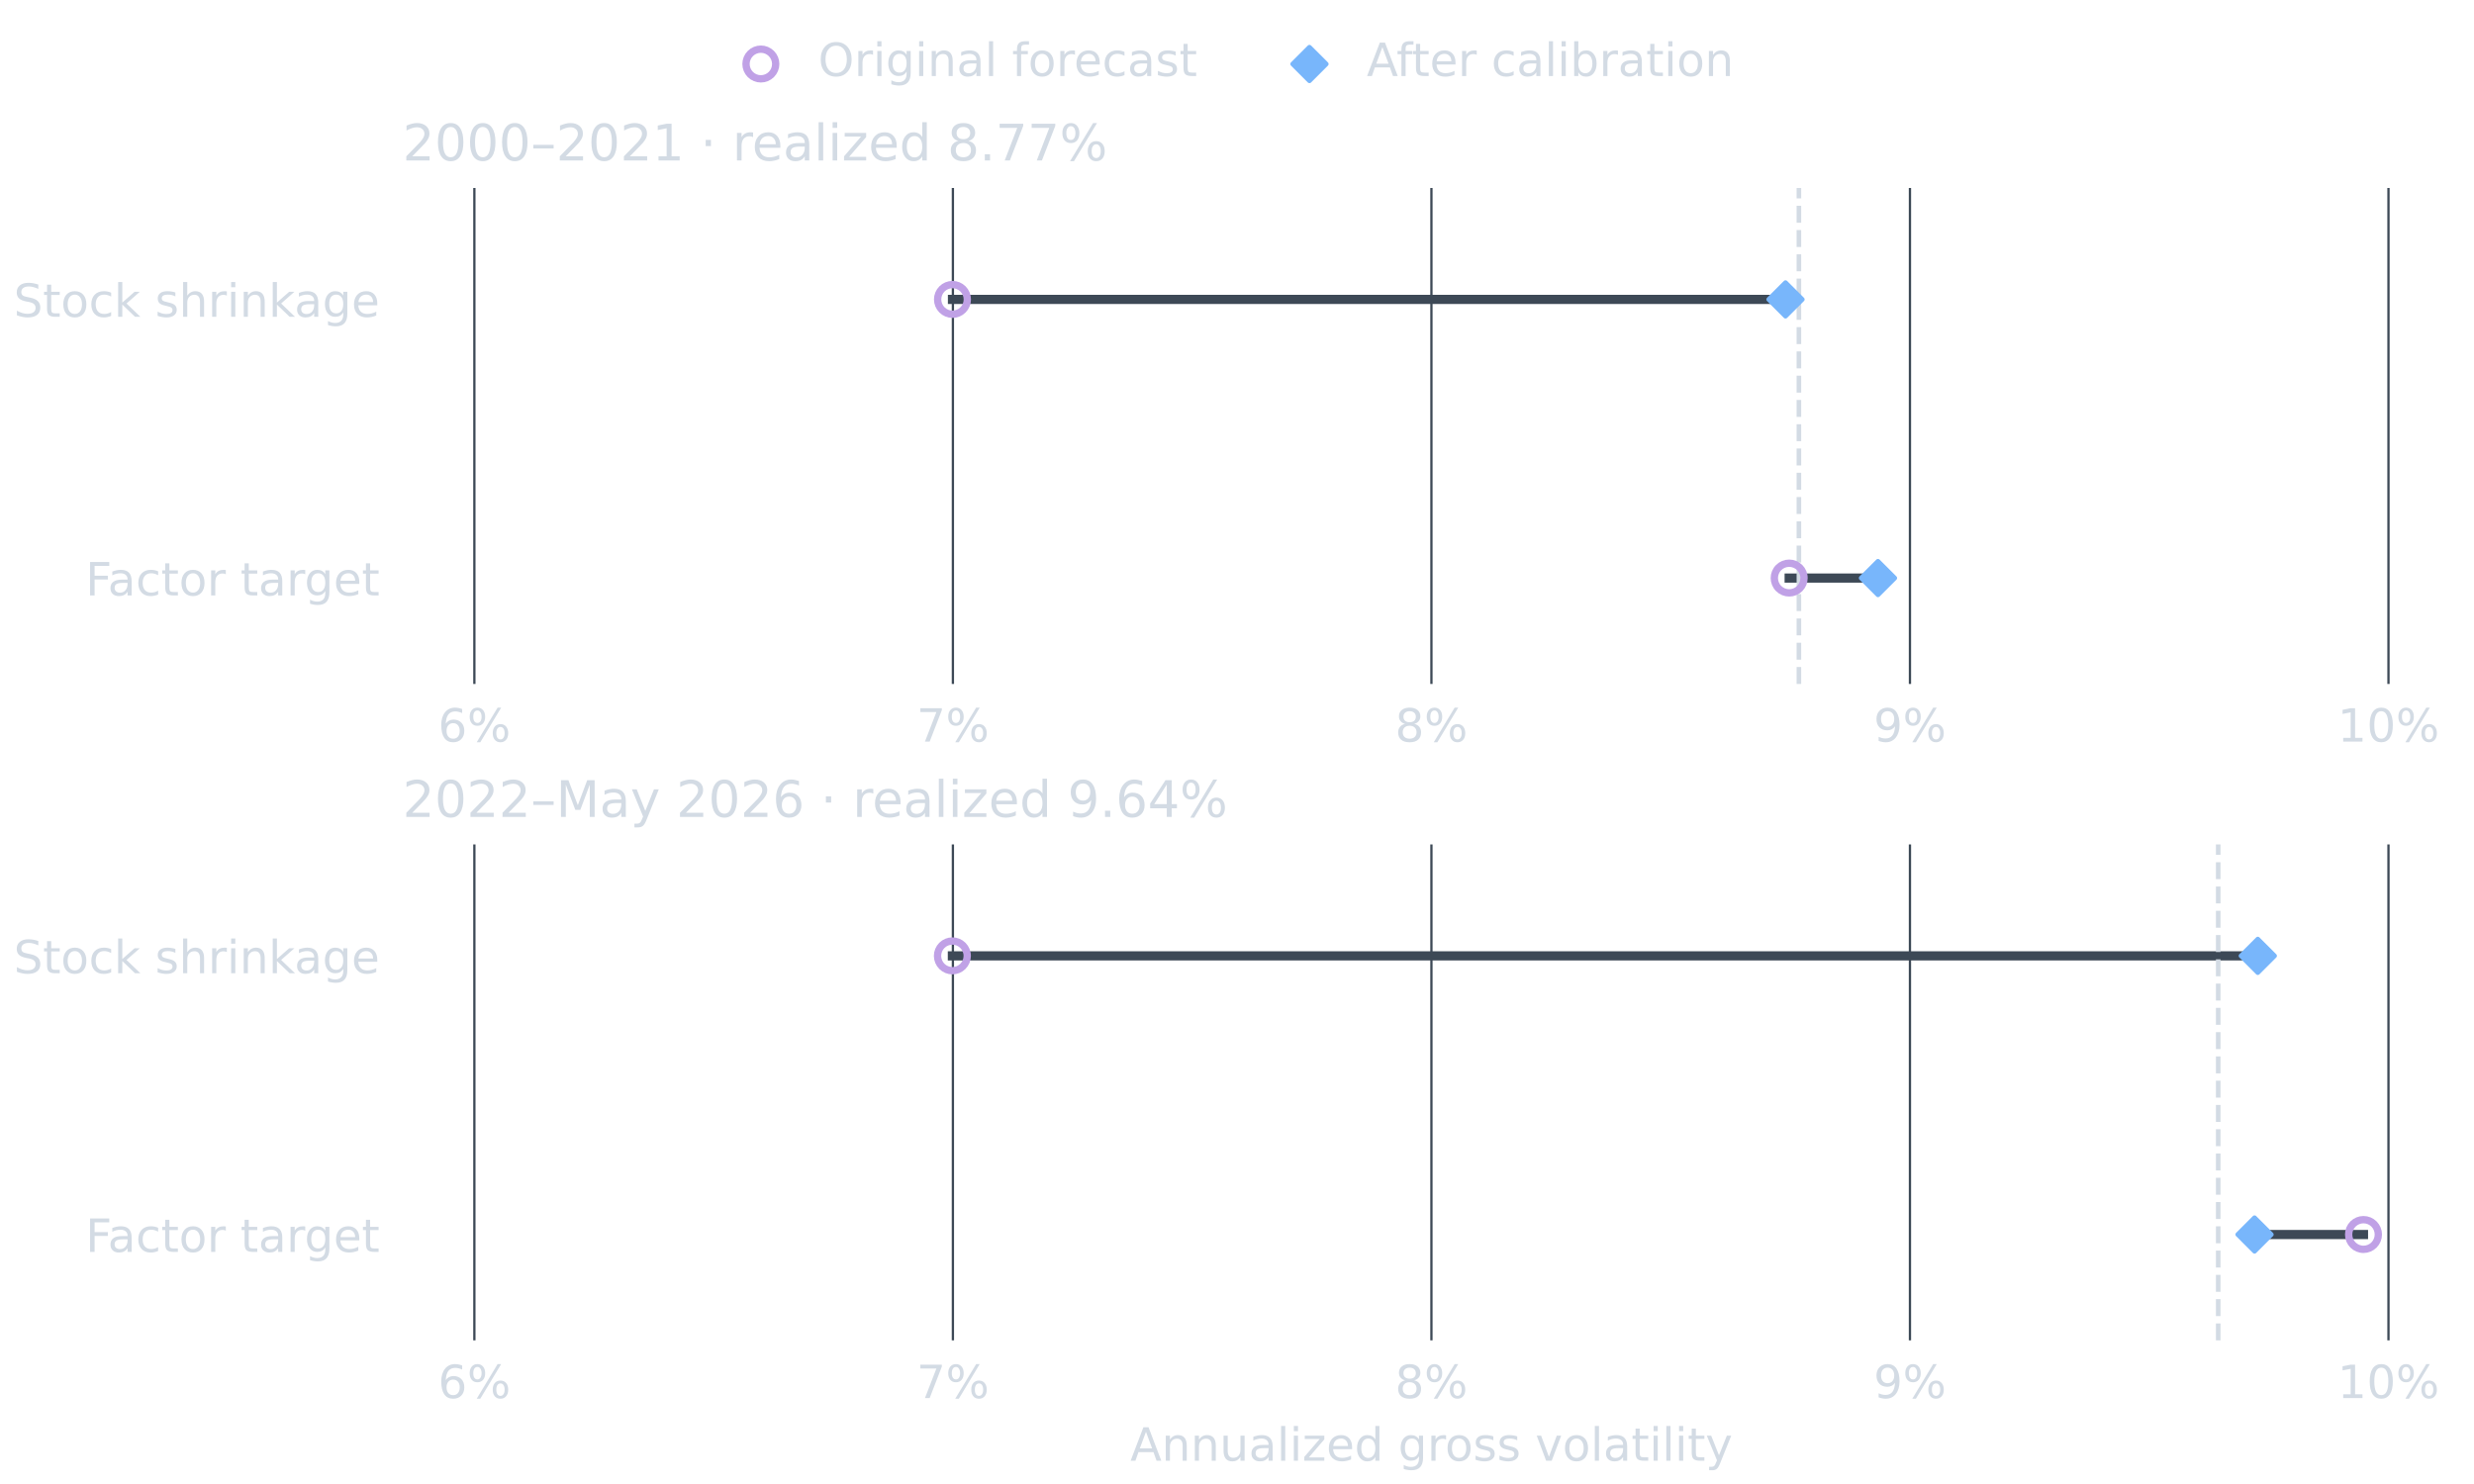
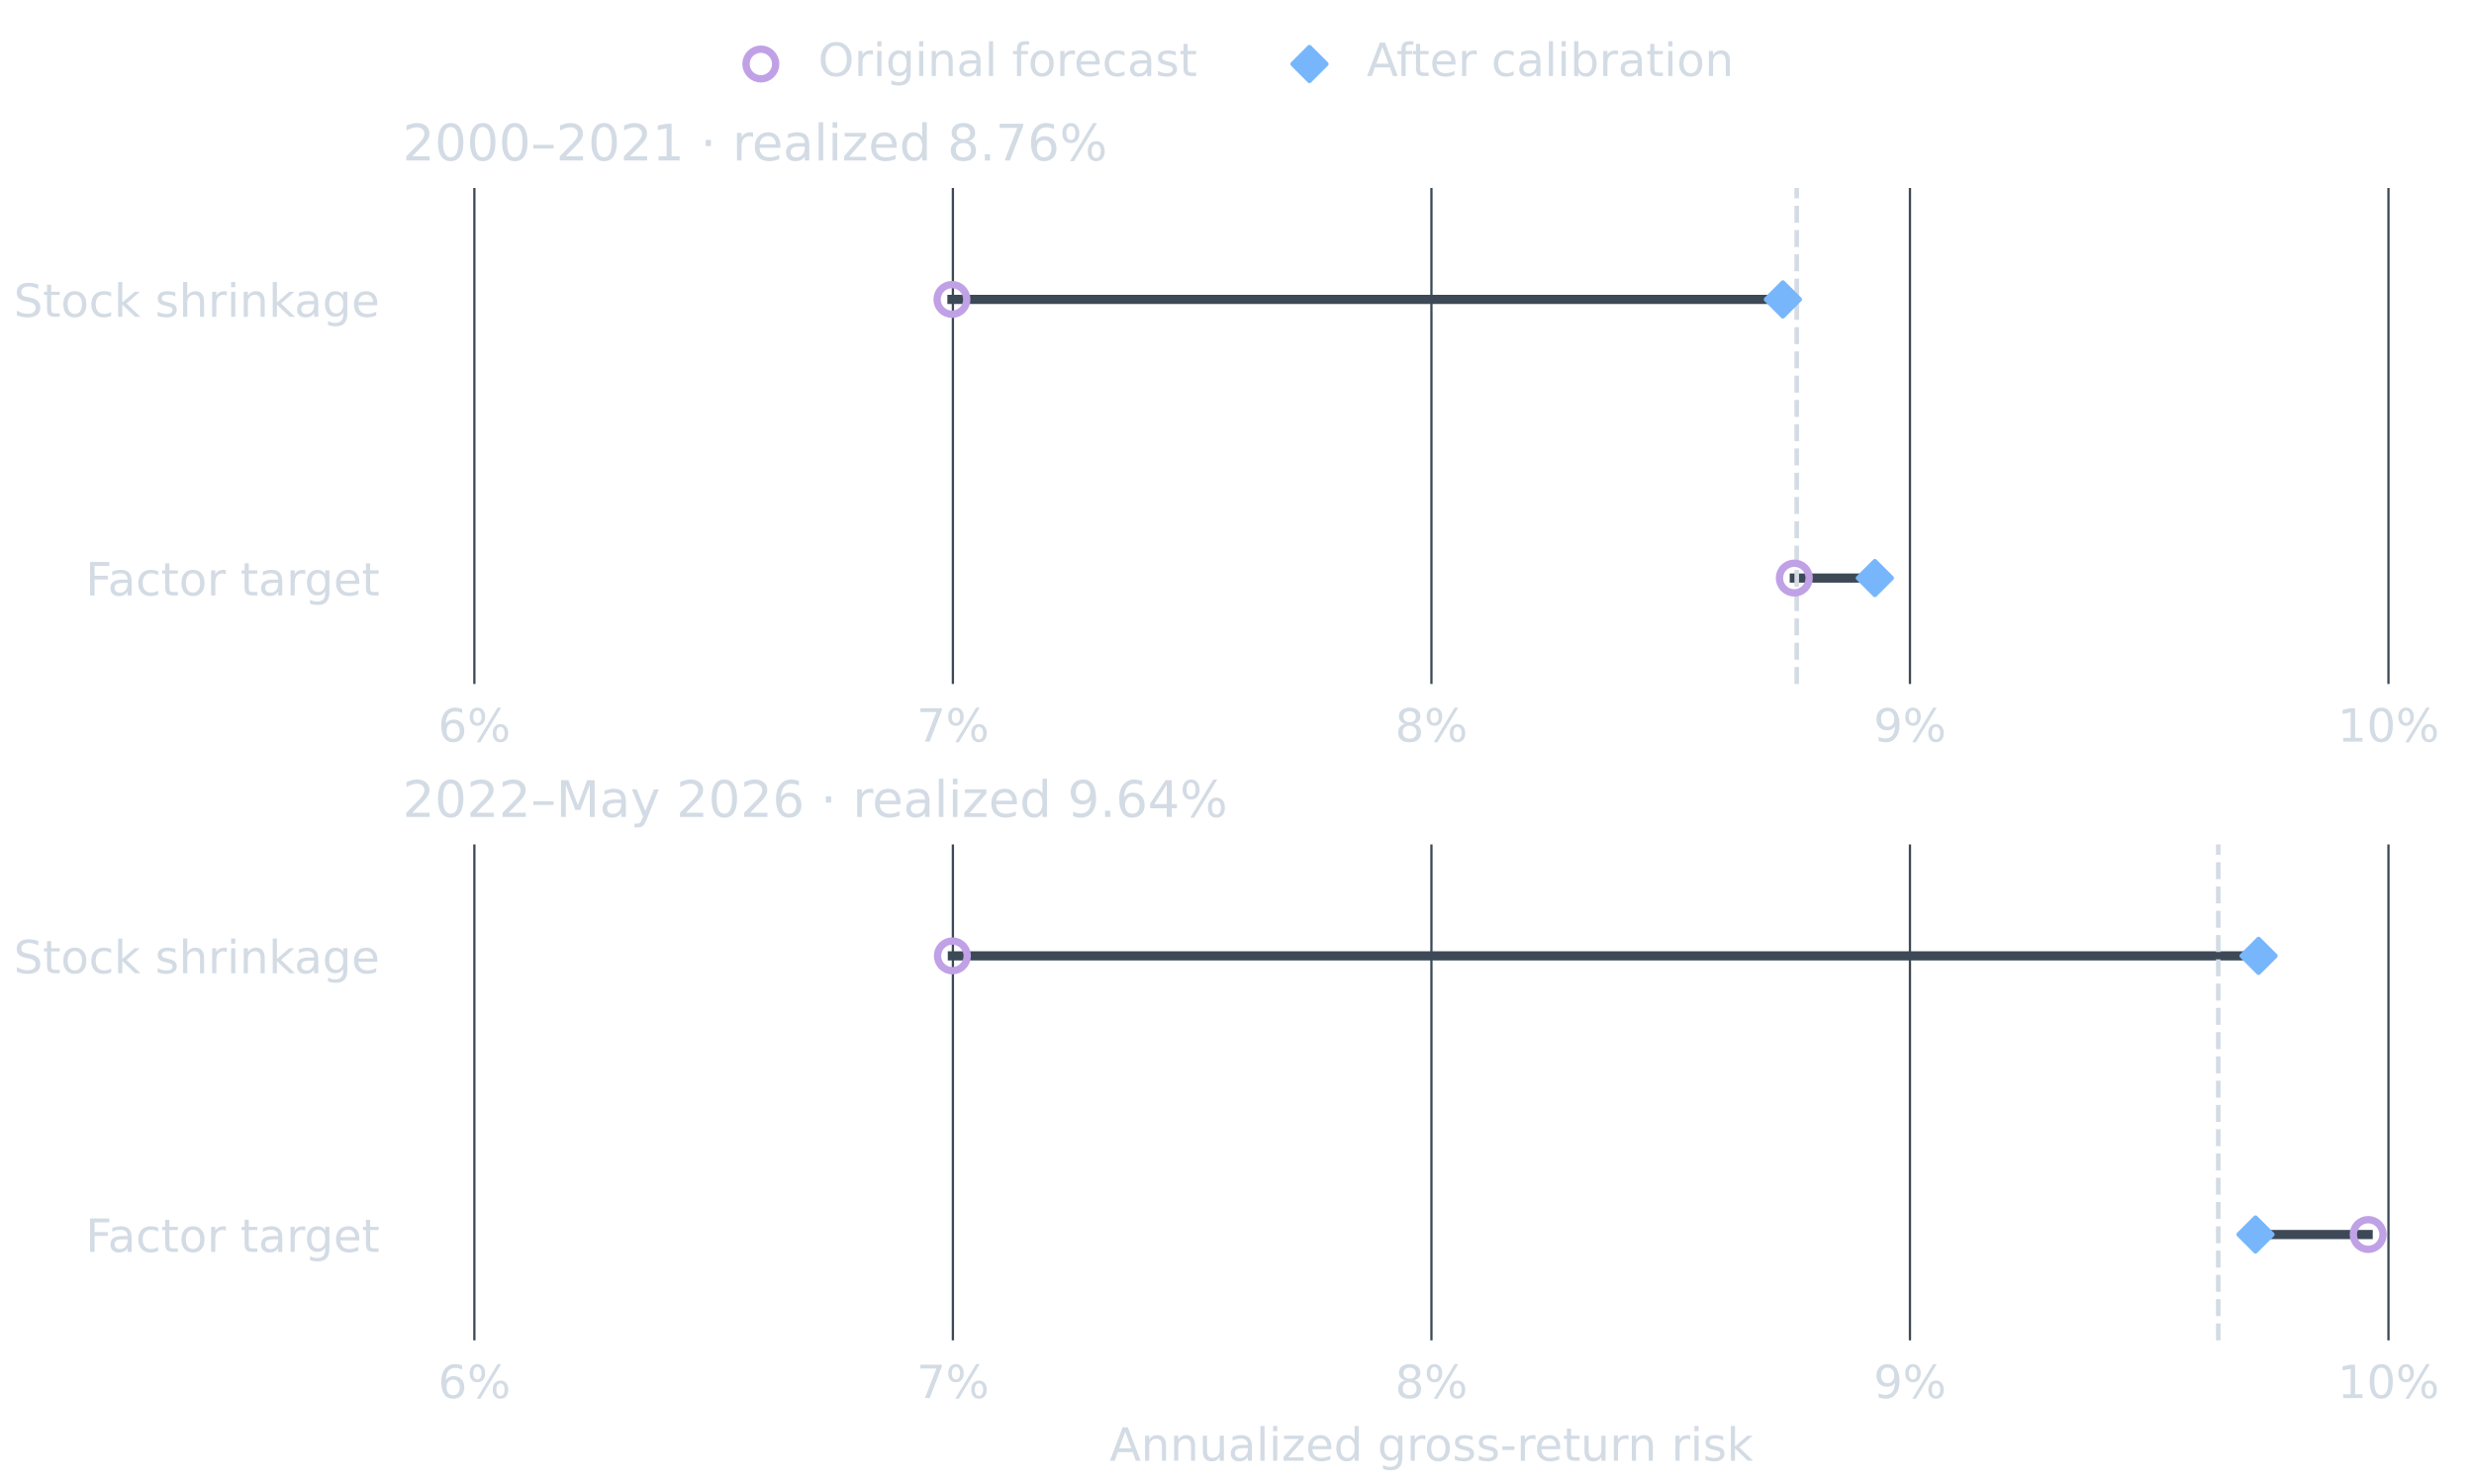
<svg xmlns="http://www.w3.org/2000/svg" xmlns:xlink="http://www.w3.org/1999/xlink" width="540pt" height="324pt" viewBox="0 0 540 324" version="1.1">
  <defs>
    <style type="text/css">*{stroke-linejoin: round; stroke-linecap: butt}</style>
  </defs>
  <g id="figure_1">
    <g id="patch_1">
      <path d="M 0 324 L 540 324 L 540 0 L 0 0 L 0 324 z " style="fill: none" />
    </g>
    <g id="axes_1">
      <g id="patch_2">
        <path d="M 87.874 149.322 L 537 149.322 L 537 41.037 L 87.874 41.037 L 87.874 149.322 z " style="fill: none" />
      </g>
      <g id="line2d_1">
-         <path d="M 390.523 126.205 L 409.905 126.205 " clip-path="url(#p092b782f0d)" style="fill: none; stroke: #3d4956; stroke-width: 2; stroke-linecap: square" />
+         <path d="M 391.642 126.205 L 409.226 126.205 " clip-path="url(#p092b782f0d)" style="fill: none; stroke: #3d4956; stroke-width: 2; stroke-linecap: square" />
      </g>
      <g id="line2d_2">
-         <path d="M 207.897 65.371 L 389.72 65.371 " clip-path="url(#p092b782f0d)" style="fill: none; stroke: #3d4956; stroke-width: 2; stroke-linecap: square" />
+         <path d="M 207.779 65.371 L 389.15 65.371 " clip-path="url(#p092b782f0d)" style="fill: none; stroke: #3d4956; stroke-width: 2; stroke-linecap: square" />
      </g>
      <g id="matplotlib.axis_1">
        <g id="xtick_1">
          <g id="line2d_3">
            <path d="M 103.541 149.322 L 103.541 41.037 " clip-path="url(#p092b782f0d)" style="fill: none; stroke: #3d4956; stroke-width: 0.5; stroke-linecap: square" />
          </g>
          <g id="line2d_4" />
          <g id="text_1">
            <text style="font-size: 10px; font-family: 'DejaVu Sans', 'Bitstream Vera Sans', 'Computer Modern Sans Serif', 'Lucida Grande', 'Verdana', 'Geneva', 'Lucid', 'Arial', 'Helvetica', 'Avant Garde', sans-serif; text-anchor: middle; fill: #d3dbe4" x="103.541" y="161.92" transform="rotate(-0 103.5409 161.9203)">6%</text>
          </g>
        </g>
        <g id="xtick_2">
          <g id="line2d_5">
            <path d="M 207.989 149.322 L 207.989 41.037 " clip-path="url(#p092b782f0d)" style="fill: none; stroke: #3d4956; stroke-width: 0.5; stroke-linecap: square" />
          </g>
          <g id="line2d_6" />
          <g id="text_2">
            <text style="font-size: 10px; font-family: 'DejaVu Sans', 'Bitstream Vera Sans', 'Computer Modern Sans Serif', 'Lucida Grande', 'Verdana', 'Geneva', 'Lucid', 'Arial', 'Helvetica', 'Avant Garde', sans-serif; text-anchor: middle; fill: #d3dbe4" x="207.989" y="161.92" transform="rotate(-0 207.9888 161.9203)">7%</text>
          </g>
        </g>
        <g id="xtick_3">
          <g id="line2d_7">
            <path d="M 312.437 149.322 L 312.437 41.037 " clip-path="url(#p092b782f0d)" style="fill: none; stroke: #3d4956; stroke-width: 0.5; stroke-linecap: square" />
          </g>
          <g id="line2d_8" />
          <g id="text_3">
            <text style="font-size: 10px; font-family: 'DejaVu Sans', 'Bitstream Vera Sans', 'Computer Modern Sans Serif', 'Lucida Grande', 'Verdana', 'Geneva', 'Lucid', 'Arial', 'Helvetica', 'Avant Garde', sans-serif; text-anchor: middle; fill: #d3dbe4" x="312.437" y="161.92" transform="rotate(-0 312.4367 161.9203)">8%</text>
          </g>
        </g>
        <g id="xtick_4">
          <g id="line2d_9">
            <path d="M 416.885 149.322 L 416.885 41.037 " clip-path="url(#p092b782f0d)" style="fill: none; stroke: #3d4956; stroke-width: 0.5; stroke-linecap: square" />
          </g>
          <g id="line2d_10" />
          <g id="text_4">
            <text style="font-size: 10px; font-family: 'DejaVu Sans', 'Bitstream Vera Sans', 'Computer Modern Sans Serif', 'Lucida Grande', 'Verdana', 'Geneva', 'Lucid', 'Arial', 'Helvetica', 'Avant Garde', sans-serif; text-anchor: middle; fill: #d3dbe4" x="416.885" y="161.92" transform="rotate(-0 416.8846 161.9203)">9%</text>
          </g>
        </g>
        <g id="xtick_5">
          <g id="line2d_11">
            <path d="M 521.333 149.322 L 521.333 41.037 " clip-path="url(#p092b782f0d)" style="fill: none; stroke: #3d4956; stroke-width: 0.5; stroke-linecap: square" />
          </g>
          <g id="line2d_12" />
          <g id="text_5">
            <text style="font-size: 10px; font-family: 'DejaVu Sans', 'Bitstream Vera Sans', 'Computer Modern Sans Serif', 'Lucida Grande', 'Verdana', 'Geneva', 'Lucid', 'Arial', 'Helvetica', 'Avant Garde', sans-serif; text-anchor: middle; fill: #d3dbe4" x="521.333" y="161.92" transform="rotate(-0 521.3326 161.9203)">10%</text>
          </g>
        </g>
      </g>
      <g id="matplotlib.axis_2">
        <g id="ytick_1">
          <g id="line2d_13" />
          <g id="text_6">
            <text style="font-size: 10px; font-family: 'DejaVu Sans', 'Bitstream Vera Sans', 'Computer Modern Sans Serif', 'Lucida Grande', 'Verdana', 'Geneva', 'Lucid', 'Arial', 'Helvetica', 'Avant Garde', sans-serif; text-anchor: end; fill: #d3dbe4" x="82.874" y="130.004" transform="rotate(-0 82.87368 130.0041)">Factor target</text>
          </g>
        </g>
        <g id="ytick_2">
          <g id="line2d_14" />
          <g id="text_7">
            <text style="font-size: 10px; font-family: 'DejaVu Sans', 'Bitstream Vera Sans', 'Computer Modern Sans Serif', 'Lucida Grande', 'Verdana', 'Geneva', 'Lucid', 'Arial', 'Helvetica', 'Avant Garde', sans-serif; text-anchor: end; fill: #d3dbe4" x="82.874" y="69.17" transform="rotate(-0 82.87368 69.17)">Stock shrinkage</text>
          </g>
        </g>
      </g>
      <g id="line2d_15">
-         <path d="M 392.645 149.322 L 392.645 41.037 " clip-path="url(#p092b782f0d)" style="fill: none; stroke-dasharray: 3.7,1.6; stroke-dashoffset: 0; stroke: #d3dbe4" />
+         <path d="M 392.175 149.322 L 392.175 41.037 " clip-path="url(#p092b782f0d)" style="fill: none; stroke-dasharray: 3.7,1.6; stroke-dashoffset: 0; stroke: #d3dbe4" />
      </g>
      <g id="PathCollection_1">
-         <path d="M 390.523 129.445 C 391.383 129.445 392.207 129.104 392.815 128.496 C 393.422 127.889 393.764 127.064 393.764 126.205 C 393.764 125.346 393.422 124.521 392.815 123.914 C 392.207 123.306 391.383 122.965 390.523 122.965 C 389.664 122.965 388.84 123.306 388.232 123.914 C 387.624 124.521 387.283 125.346 387.283 126.205 C 387.283 127.064 387.624 127.889 388.232 128.496 C 388.84 129.104 389.664 129.445 390.523 129.445 L 390.523 129.445 z " clip-path="url(#p092b782f0d)" style="fill: none; stroke: #c0a1e6; stroke-width: 1.6" />
+         <path d="M 391.642 129.445 C 392.502 129.445 393.326 129.104 393.934 128.496 C 394.541 127.889 394.883 127.064 394.883 126.205 C 394.883 125.346 394.541 124.521 393.934 123.914 C 393.326 123.306 392.502 122.965 391.642 122.965 C 390.783 122.965 389.959 123.306 389.351 123.914 C 388.743 124.521 388.402 125.346 388.402 126.205 C 388.402 127.064 388.743 127.889 389.351 128.496 C 389.959 129.104 390.783 129.445 391.642 129.445 L 391.642 129.445 z " clip-path="url(#p092b782f0d)" style="fill: none; stroke: #c0a1e6; stroke-width: 1.6" />
      </g>
      <g id="PathCollection_2">
-         <path d="M 207.897 68.611 C 208.756 68.611 209.581 68.27 210.188 67.662 C 210.796 67.054 211.137 66.23 211.137 65.371 C 211.137 64.511 210.796 63.687 210.188 63.079 C 209.581 62.472 208.756 62.13 207.897 62.13 C 207.038 62.13 206.213 62.472 205.606 63.079 C 204.998 63.687 204.657 64.511 204.657 65.371 C 204.657 66.23 204.998 67.054 205.606 67.662 C 206.213 68.27 207.038 68.611 207.897 68.611 L 207.897 68.611 z " clip-path="url(#p092b782f0d)" style="fill: none; stroke: #c0a1e6; stroke-width: 1.6" />
+         <path d="M 207.779 68.611 C 208.638 68.611 209.463 68.27 210.07 67.662 C 210.678 67.054 211.019 66.23 211.019 65.371 C 211.019 64.511 210.678 63.687 210.07 63.079 C 209.463 62.472 208.638 62.13 207.779 62.13 C 206.92 62.13 206.095 62.472 205.488 63.079 C 204.88 63.687 204.539 64.511 204.539 65.371 C 204.539 66.23 204.88 67.054 205.488 67.662 C 206.095 68.27 206.92 68.611 207.779 68.611 L 207.779 68.611 z " clip-path="url(#p092b782f0d)" style="fill: none; stroke: #c0a1e6; stroke-width: 1.6" />
      </g>
      <g id="PathCollection_3">
        <defs>
          <path id="m0901a915a0" d="M -0 3.674 L 3.674 0 L 0 -3.674 L -3.674 -0 z " style="stroke: #78b6fb" />
        </defs>
        <g clip-path="url(#p092b782f0d)">
-           <use xlink:href="#m0901a915a0" x="409.905" y="126.205" style="fill: #78b6fb; stroke: #78b6fb" />
+           <use xlink:href="#m0901a915a0" x="409.226" y="126.205" style="fill: #78b6fb; stroke: #78b6fb" />
        </g>
      </g>
      <g id="PathCollection_4">
        <g clip-path="url(#p092b782f0d)">
-           <use xlink:href="#m0901a915a0" x="389.72" y="65.371" style="fill: #78b6fb; stroke: #78b6fb" />
+           <use xlink:href="#m0901a915a0" x="389.15" y="65.371" style="fill: #78b6fb; stroke: #78b6fb" />
        </g>
      </g>
      <g id="text_8">
-         <text style="font-size: 11px; font-family: 'DejaVu Sans', 'Bitstream Vera Sans', 'Computer Modern Sans Serif', 'Lucida Grande', 'Verdana', 'Geneva', 'Lucid', 'Arial', 'Helvetica', 'Avant Garde', sans-serif; text-anchor: start; fill: #d3dbe4" x="87.874" y="35.037" transform="rotate(-0 87.87368 35.03713)">2000–2021  ·  realized 8.77%</text>
+         <text style="font-size: 11px; font-family: 'DejaVu Sans', 'Bitstream Vera Sans', 'Computer Modern Sans Serif', 'Lucida Grande', 'Verdana', 'Geneva', 'Lucid', 'Arial', 'Helvetica', 'Avant Garde', sans-serif; text-anchor: start; fill: #d3dbe4" x="87.874" y="35.037" transform="rotate(-0 87.87368 35.03713)">2000–2021  ·  realized 8.76%</text>
      </g>
    </g>
    <g id="axes_2">
      <g id="patch_3">
        <path d="M 87.874 292.644 L 537 292.644 L 537 184.359 L 87.874 184.359 L 87.874 292.644 z " style="fill: none" />
      </g>
      <g id="line2d_16">
-         <path d="M 515.879 269.527 L 492.096 269.527 " clip-path="url(#p1637661ead)" style="fill: none; stroke: #3d4956; stroke-width: 2; stroke-linecap: square" />
+         <path d="M 516.901 269.527 L 492.307 269.527 " clip-path="url(#p1637661ead)" style="fill: none; stroke: #3d4956; stroke-width: 2; stroke-linecap: square" />
      </g>
      <g id="line2d_17">
-         <path d="M 207.876 208.692 L 492.808 208.692 " clip-path="url(#p1637661ead)" style="fill: none; stroke: #3d4956; stroke-width: 2; stroke-linecap: square" />
+         <path d="M 207.874 208.692 L 492.977 208.692 " clip-path="url(#p1637661ead)" style="fill: none; stroke: #3d4956; stroke-width: 2; stroke-linecap: square" />
      </g>
      <g id="matplotlib.axis_3">
        <g id="xtick_6">
          <g id="line2d_18">
            <path d="M 103.541 292.644 L 103.541 184.359 " clip-path="url(#p1637661ead)" style="fill: none; stroke: #3d4956; stroke-width: 0.5; stroke-linecap: square" />
          </g>
          <g id="line2d_19" />
          <g id="text_9">
            <text style="font-size: 10px; font-family: 'DejaVu Sans', 'Bitstream Vera Sans', 'Computer Modern Sans Serif', 'Lucida Grande', 'Verdana', 'Geneva', 'Lucid', 'Arial', 'Helvetica', 'Avant Garde', sans-serif; text-anchor: middle; fill: #d3dbe4" x="103.541" y="305.242" transform="rotate(-0 103.5409 305.2419)">6%</text>
          </g>
        </g>
        <g id="xtick_7">
          <g id="line2d_20">
            <path d="M 207.989 292.644 L 207.989 184.359 " clip-path="url(#p1637661ead)" style="fill: none; stroke: #3d4956; stroke-width: 0.5; stroke-linecap: square" />
          </g>
          <g id="line2d_21" />
          <g id="text_10">
            <text style="font-size: 10px; font-family: 'DejaVu Sans', 'Bitstream Vera Sans', 'Computer Modern Sans Serif', 'Lucida Grande', 'Verdana', 'Geneva', 'Lucid', 'Arial', 'Helvetica', 'Avant Garde', sans-serif; text-anchor: middle; fill: #d3dbe4" x="207.989" y="305.242" transform="rotate(-0 207.9888 305.2419)">7%</text>
          </g>
        </g>
        <g id="xtick_8">
          <g id="line2d_22">
            <path d="M 312.437 292.644 L 312.437 184.359 " clip-path="url(#p1637661ead)" style="fill: none; stroke: #3d4956; stroke-width: 0.5; stroke-linecap: square" />
          </g>
          <g id="line2d_23" />
          <g id="text_11">
            <text style="font-size: 10px; font-family: 'DejaVu Sans', 'Bitstream Vera Sans', 'Computer Modern Sans Serif', 'Lucida Grande', 'Verdana', 'Geneva', 'Lucid', 'Arial', 'Helvetica', 'Avant Garde', sans-serif; text-anchor: middle; fill: #d3dbe4" x="312.437" y="305.242" transform="rotate(-0 312.4367 305.2419)">8%</text>
          </g>
        </g>
        <g id="xtick_9">
          <g id="line2d_24">
            <path d="M 416.885 292.644 L 416.885 184.359 " clip-path="url(#p1637661ead)" style="fill: none; stroke: #3d4956; stroke-width: 0.5; stroke-linecap: square" />
          </g>
          <g id="line2d_25" />
          <g id="text_12">
            <text style="font-size: 10px; font-family: 'DejaVu Sans', 'Bitstream Vera Sans', 'Computer Modern Sans Serif', 'Lucida Grande', 'Verdana', 'Geneva', 'Lucid', 'Arial', 'Helvetica', 'Avant Garde', sans-serif; text-anchor: middle; fill: #d3dbe4" x="416.885" y="305.242" transform="rotate(-0 416.8846 305.2419)">9%</text>
          </g>
        </g>
        <g id="xtick_10">
          <g id="line2d_26">
            <path d="M 521.333 292.644 L 521.333 184.359 " clip-path="url(#p1637661ead)" style="fill: none; stroke: #3d4956; stroke-width: 0.5; stroke-linecap: square" />
          </g>
          <g id="line2d_27" />
          <g id="text_13">
            <text style="font-size: 10px; font-family: 'DejaVu Sans', 'Bitstream Vera Sans', 'Computer Modern Sans Serif', 'Lucida Grande', 'Verdana', 'Geneva', 'Lucid', 'Arial', 'Helvetica', 'Avant Garde', sans-serif; text-anchor: middle; fill: #d3dbe4" x="521.333" y="305.242" transform="rotate(-0 521.3326 305.2419)">10%</text>
          </g>
        </g>
        <g id="text_14">
-           <text style="font-size: 10px; font-family: 'DejaVu Sans', 'Bitstream Vera Sans', 'Computer Modern Sans Serif', 'Lucida Grande', 'Verdana', 'Geneva', 'Lucid', 'Arial', 'Helvetica', 'Avant Garde', sans-serif; text-anchor: middle; fill: #d3dbe4" x="312.437" y="318.92" transform="rotate(-0 312.4367 318.9201)">Annualized gross volatility</text>
+           <text style="font-size: 10px; font-family: 'DejaVu Sans', 'Bitstream Vera Sans', 'Computer Modern Sans Serif', 'Lucida Grande', 'Verdana', 'Geneva', 'Lucid', 'Arial', 'Helvetica', 'Avant Garde', sans-serif; text-anchor: middle; fill: #d3dbe4" x="312.437" y="318.92" transform="rotate(-0 312.4367 318.9201)">Annualized gross-return risk</text>
        </g>
      </g>
      <g id="matplotlib.axis_4">
        <g id="ytick_3">
          <g id="line2d_28" />
          <g id="text_15">
            <text style="font-size: 10px; font-family: 'DejaVu Sans', 'Bitstream Vera Sans', 'Computer Modern Sans Serif', 'Lucida Grande', 'Verdana', 'Geneva', 'Lucid', 'Arial', 'Helvetica', 'Avant Garde', sans-serif; text-anchor: end; fill: #d3dbe4" x="82.874" y="273.326" transform="rotate(-0 82.87368 273.3258)">Factor target</text>
          </g>
        </g>
        <g id="ytick_4">
          <g id="line2d_29" />
          <g id="text_16">
            <text style="font-size: 10px; font-family: 'DejaVu Sans', 'Bitstream Vera Sans', 'Computer Modern Sans Serif', 'Lucida Grande', 'Verdana', 'Geneva', 'Lucid', 'Arial', 'Helvetica', 'Avant Garde', sans-serif; text-anchor: end; fill: #d3dbe4" x="82.874" y="212.492" transform="rotate(-0 82.87368 212.4916)">Stock shrinkage</text>
          </g>
        </g>
      </g>
      <g id="line2d_30">
-         <path d="M 484.17 292.644 L 484.17 184.359 " clip-path="url(#p1637661ead)" style="fill: none; stroke-dasharray: 3.7,1.6; stroke-dashoffset: 0; stroke: #d3dbe4" />
+         <path d="M 484.179 292.644 L 484.179 184.359 " clip-path="url(#p1637661ead)" style="fill: none; stroke-dasharray: 3.7,1.6; stroke-dashoffset: 0; stroke: #d3dbe4" />
      </g>
      <g id="PathCollection_5">
-         <path d="M 515.879 272.767 C 516.739 272.767 517.563 272.425 518.17 271.818 C 518.778 271.21 519.12 270.386 519.12 269.527 C 519.12 268.667 518.778 267.843 518.17 267.235 C 517.563 266.628 516.739 266.286 515.879 266.286 C 515.02 266.286 514.196 266.628 513.588 267.235 C 512.98 267.843 512.639 268.667 512.639 269.527 C 512.639 270.386 512.98 271.21 513.588 271.818 C 514.196 272.425 515.02 272.767 515.879 272.767 L 515.879 272.767 z " clip-path="url(#p1637661ead)" style="fill: none; stroke: #c0a1e6; stroke-width: 1.6" />
+         <path d="M 516.901 272.767 C 517.761 272.767 518.585 272.425 519.193 271.818 C 519.8 271.21 520.142 270.386 520.142 269.527 C 520.142 268.667 519.8 267.843 519.193 267.235 C 518.585 266.628 517.761 266.286 516.901 266.286 C 516.042 266.286 515.218 266.628 514.61 267.235 C 514.002 267.843 513.661 268.667 513.661 269.527 C 513.661 270.386 514.002 271.21 514.61 271.818 C 515.218 272.425 516.042 272.767 516.901 272.767 L 516.901 272.767 z " clip-path="url(#p1637661ead)" style="fill: none; stroke: #c0a1e6; stroke-width: 1.6" />
      </g>
      <g id="PathCollection_6">
-         <path d="M 207.876 211.933 C 208.735 211.933 209.559 211.591 210.167 210.984 C 210.774 210.376 211.116 209.552 211.116 208.692 C 211.116 207.833 210.774 207.009 210.167 206.401 C 209.559 205.793 208.735 205.452 207.876 205.452 C 207.016 205.452 206.192 205.793 205.584 206.401 C 204.977 207.009 204.635 207.833 204.635 208.692 C 204.635 209.552 204.977 210.376 205.584 210.984 C 206.192 211.591 207.016 211.933 207.876 211.933 L 207.876 211.933 z " clip-path="url(#p1637661ead)" style="fill: none; stroke: #c0a1e6; stroke-width: 1.6" />
+         <path d="M 207.874 211.933 C 208.734 211.933 209.558 211.591 210.165 210.984 C 210.773 210.376 211.115 209.552 211.115 208.692 C 211.115 207.833 210.773 207.009 210.165 206.401 C 209.558 205.793 208.734 205.452 207.874 205.452 C 207.015 205.452 206.191 205.793 205.583 206.401 C 204.975 207.009 204.634 207.833 204.634 208.692 C 204.634 209.552 204.975 210.376 205.583 210.984 C 206.191 211.591 207.015 211.933 207.874 211.933 L 207.874 211.933 z " clip-path="url(#p1637661ead)" style="fill: none; stroke: #c0a1e6; stroke-width: 1.6" />
      </g>
      <g id="PathCollection_7">
        <g clip-path="url(#p1637661ead)">
-           <use xlink:href="#m0901a915a0" x="492.096" y="269.527" style="fill: #78b6fb; stroke: #78b6fb" />
+           <use xlink:href="#m0901a915a0" x="492.307" y="269.527" style="fill: #78b6fb; stroke: #78b6fb" />
        </g>
      </g>
      <g id="PathCollection_8">
        <g clip-path="url(#p1637661ead)">
-           <use xlink:href="#m0901a915a0" x="492.808" y="208.692" style="fill: #78b6fb; stroke: #78b6fb" />
+           <use xlink:href="#m0901a915a0" x="492.977" y="208.692" style="fill: #78b6fb; stroke: #78b6fb" />
        </g>
      </g>
      <g id="text_17">
        <text style="font-size: 11px; font-family: 'DejaVu Sans', 'Bitstream Vera Sans', 'Computer Modern Sans Serif', 'Lucida Grande', 'Verdana', 'Geneva', 'Lucid', 'Arial', 'Helvetica', 'Avant Garde', sans-serif; text-anchor: start; fill: #d3dbe4" x="87.874" y="178.359" transform="rotate(-0 87.87368 178.3588)">2022–May 2026  ·  realized 9.64%</text>
      </g>
    </g>
    <g id="legend_1">
      <g id="PathCollection_9">
        <path d="M 166.073 17.214 C 166.932 17.214 167.756 16.872 168.364 16.265 C 168.972 15.657 169.313 14.833 169.313 13.973 C 169.313 13.114 168.972 12.29 168.364 11.682 C 167.756 11.074 166.932 10.733 166.073 10.733 C 165.213 10.733 164.389 11.074 163.781 11.682 C 163.174 12.29 162.832 13.114 162.832 13.973 C 162.832 14.833 163.174 15.657 163.781 16.265 C 164.389 16.872 165.213 17.214 166.073 17.214 L 166.073 17.214 z " style="fill: none; stroke: #c0a1e6; stroke-width: 1.6" />
      </g>
      <g id="text_18">
        <text style="font-size: 10px; font-family: 'DejaVu Sans', 'Bitstream Vera Sans', 'Computer Modern Sans Serif', 'Lucida Grande', 'Verdana', 'Geneva', 'Lucid', 'Arial', 'Helvetica', 'Avant Garde', sans-serif; text-anchor: start; fill: #d3dbe4" x="178.573" y="16.598" transform="rotate(-0 178.5727 16.59844)">Original forecast</text>
      </g>
      <g id="PathCollection_10">
        <g>
          <use xlink:href="#m0901a915a0" x="285.816" y="13.973" style="fill: #78b6fb; stroke: #78b6fb" />
        </g>
      </g>
      <g id="text_19">
        <text style="font-size: 10px; font-family: 'DejaVu Sans', 'Bitstream Vera Sans', 'Computer Modern Sans Serif', 'Lucida Grande', 'Verdana', 'Geneva', 'Lucid', 'Arial', 'Helvetica', 'Avant Garde', sans-serif; text-anchor: start; fill: #d3dbe4" x="298.316" y="16.598" transform="rotate(-0 298.3164 16.59844)">After calibration</text>
      </g>
    </g>
  </g>
  <defs>
    <clipPath id="p092b782f0d">
      <rect x="87.874" y="41.037" width="449.126" height="108.285" />
    </clipPath>
    <clipPath id="p1637661ead">
      <rect x="87.874" y="184.359" width="449.126" height="108.285" />
    </clipPath>
  </defs>
</svg>
